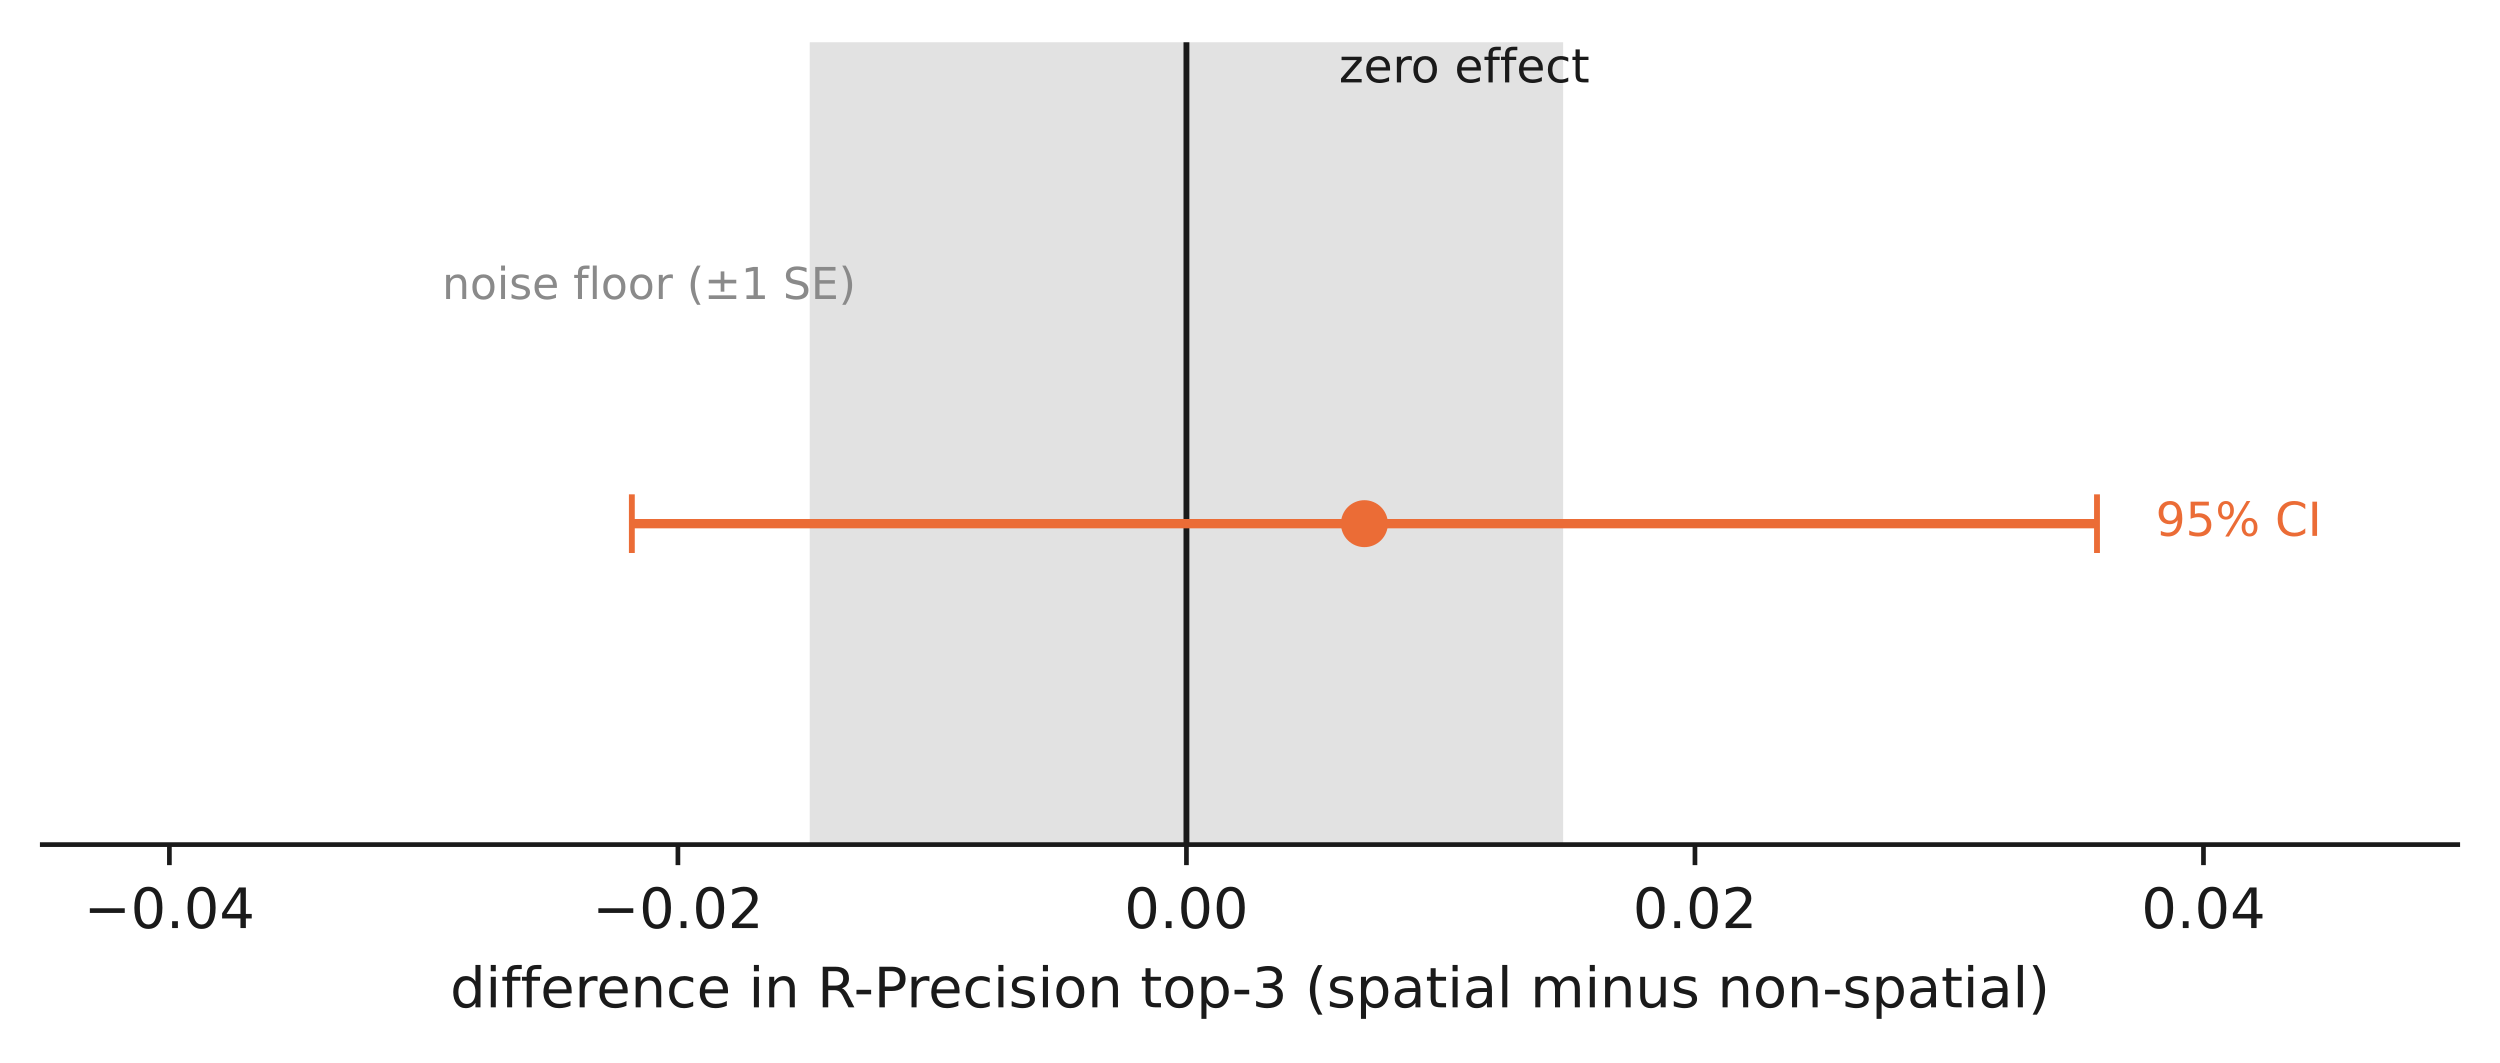
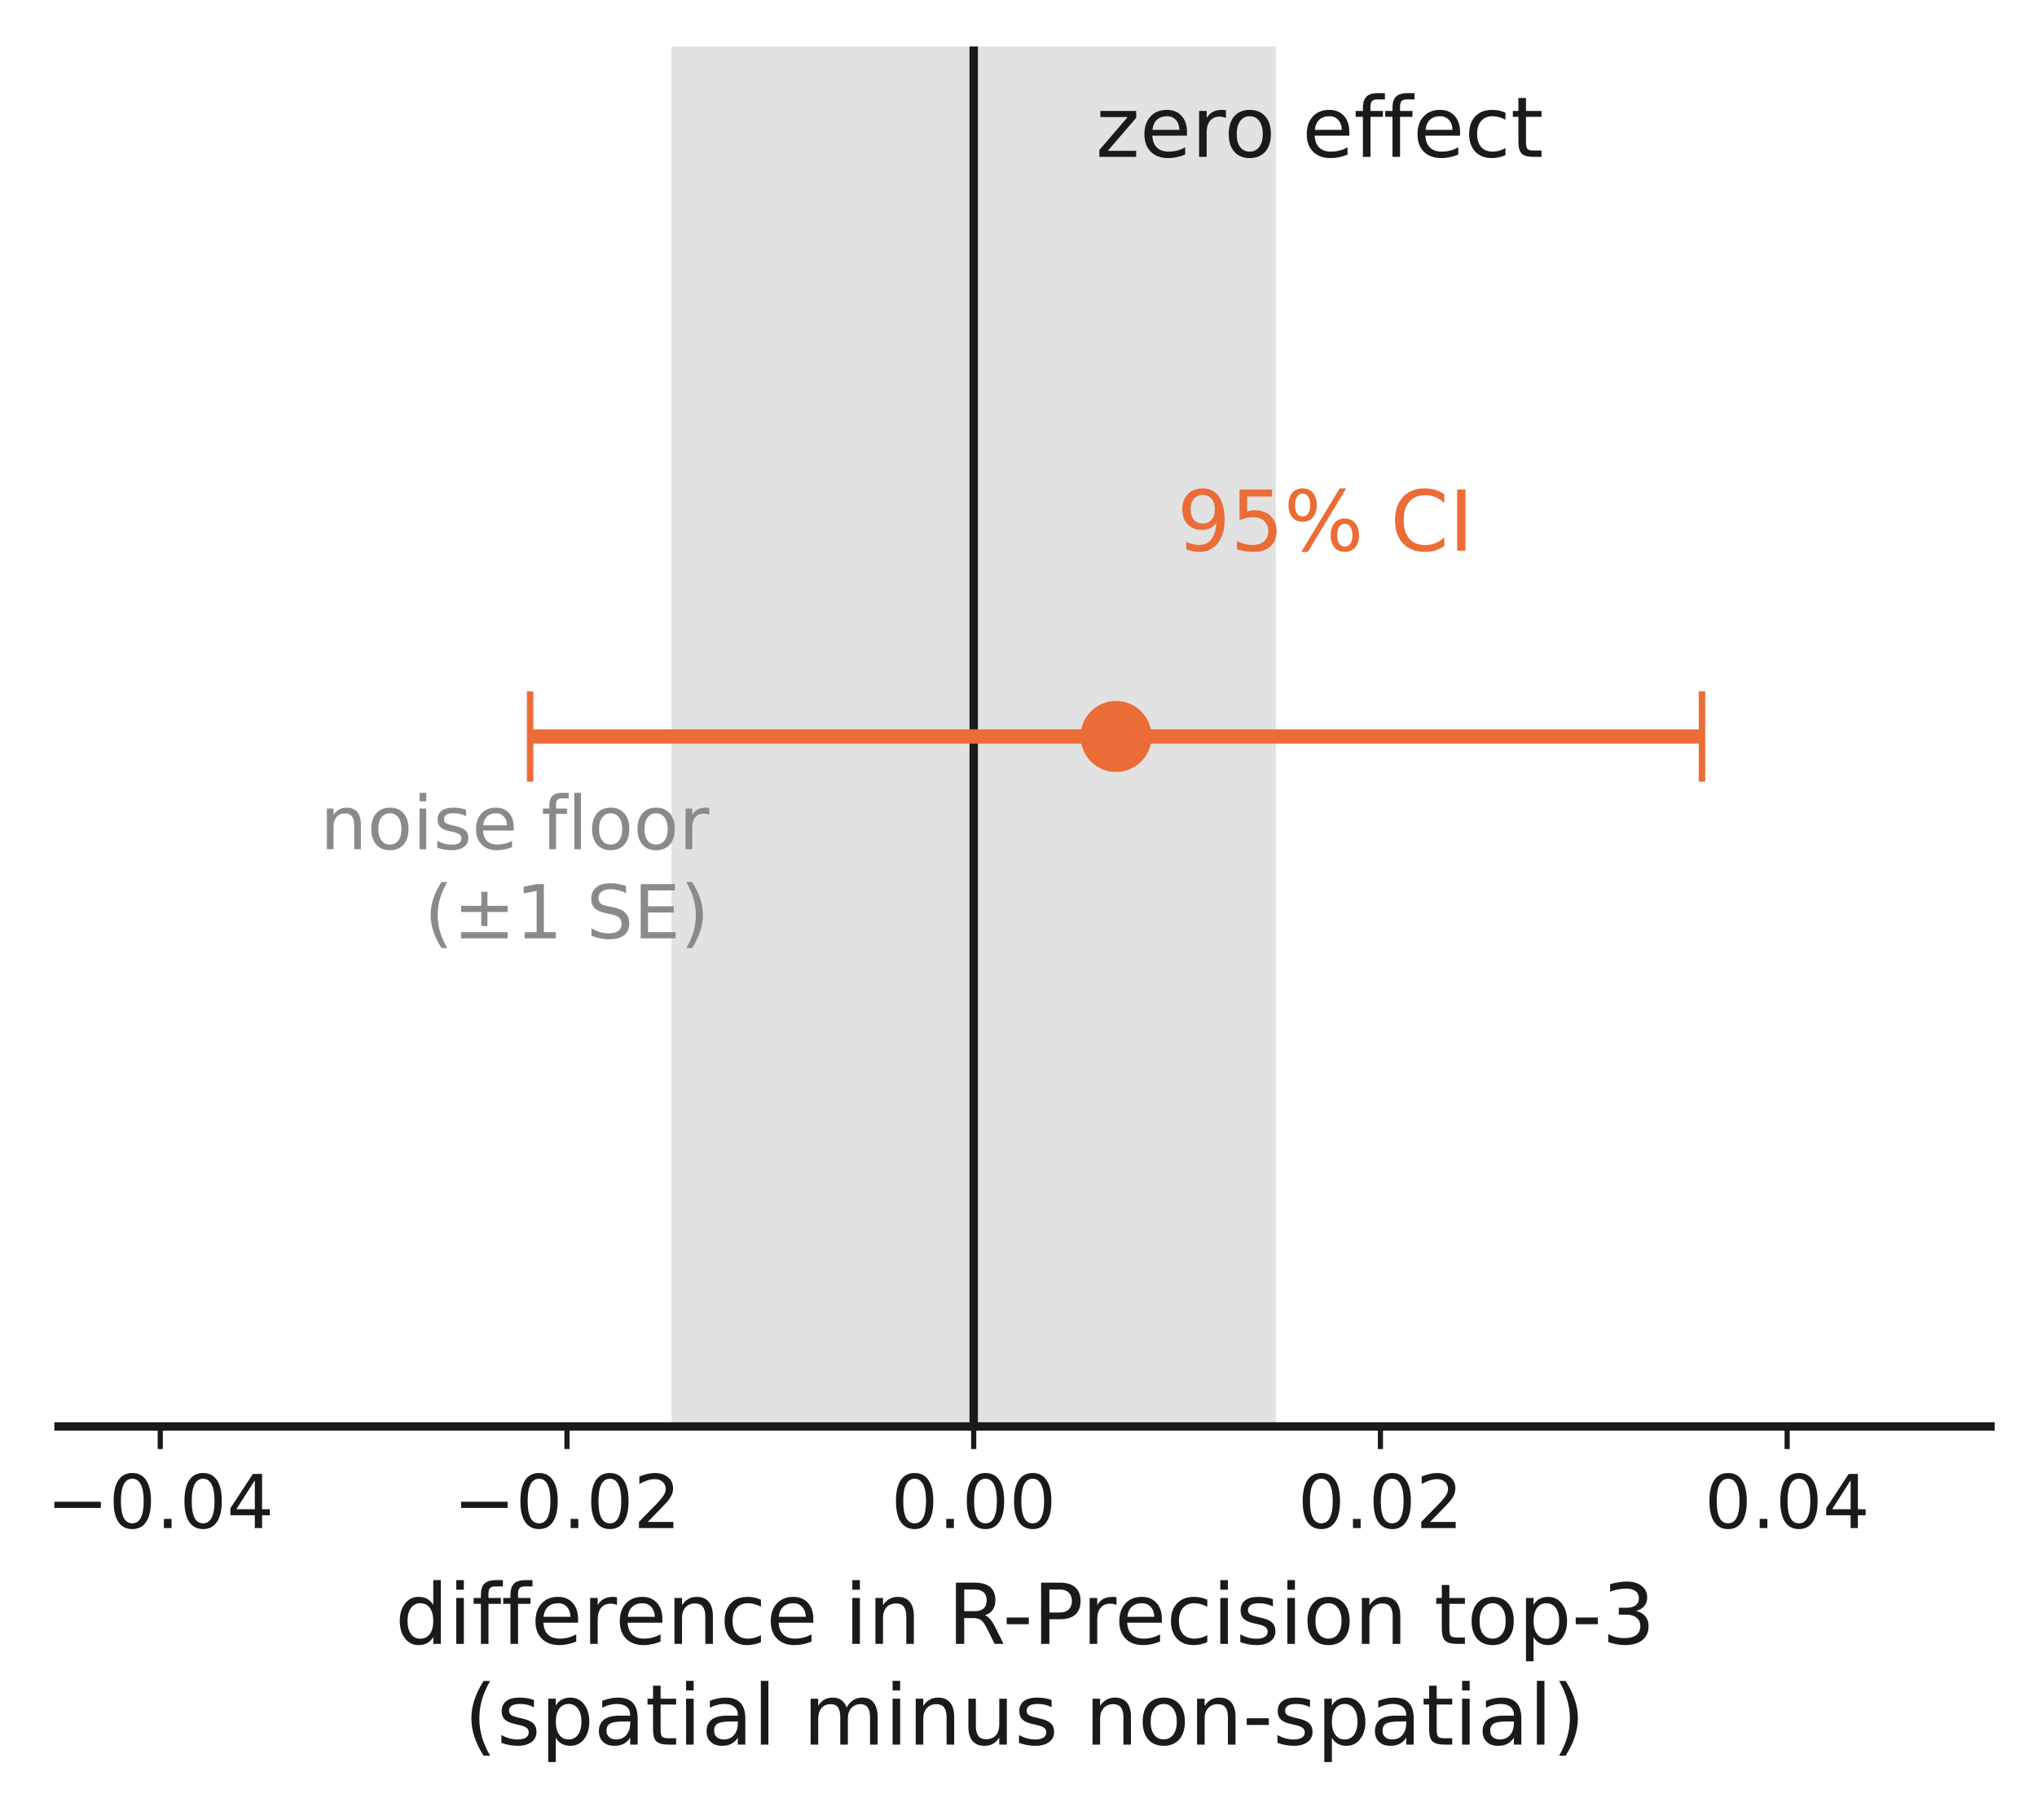
- <svg xmlns="http://www.w3.org/2000/svg" xmlns:xlink="http://www.w3.org/1999/xlink" width="425.88pt" height="181.081pt" viewBox="0 0 425.88 181.081" version="1.1">
+ <svg xmlns="http://www.w3.org/2000/svg" xmlns:xlink="http://www.w3.org/1999/xlink" width="315.508pt" height="281.882pt" viewBox="0 0 315.508 281.882" version="1.1">
  <defs>
    <style type="text/css">*{stroke-linejoin: round; stroke-linecap: butt}</style>
  </defs>
  <g id="figure_1">
    <g id="patch_1">
-       <path d="M 0 181.081  L 425.88 181.081  L 425.88 0  L 0 0  L 0 181.081  z " style="fill: none" />
+       <path d="M 0 281.882  L 315.508 281.882  L 315.508 0  L 0 0  L 0 281.882  z " style="fill: none" />
    </g>
    <g id="axes_1">
      <g id="patch_2">
-         <path d="M 7.2 143.88  L 418.68 143.88  L 418.68 7.2  L 7.2 7.2  L 7.2 143.88  z " style="fill: none" />
+         <path d="M 9.072 220.975  L 308.308 220.975  L 308.308 7.2  L 9.072 7.2  L 9.072 220.975  z " style="fill: none" />
      </g>
      <g id="patch_3">
-         <path d="M 138.44 143.88  L 265.783 143.88  L 265.783 7.2  L 138.44 7.2  z " clip-path="url(#p30a0e38768)" style="fill: #8a8a8a; opacity: 0.25; stroke: #8a8a8a; stroke-linejoin: miter" />
+         <path d="M 104.512 220.975  L 197.118 220.975  L 197.118 7.2  L 104.512 7.2  z " clip-path="url(#p450597bbaa)" style="fill: #8a8a8a; opacity: 0.25; stroke: #8a8a8a; stroke-linejoin: miter" />
      </g>
      <g id="matplotlib.axis_1">
        <g id="xtick_1">
          <g id="line2d_1">
            <defs>
-               <path id="m5908940093" d="M 0 0  L 0 3.5  " style="stroke: #1a1a1a; stroke-width: 0.8" />
+               <path id="m1bfc1e4a95" d="M 0 0  L 0 3.5  " style="stroke: #1a1a1a; stroke-width: 0.8" />
            </defs>
            <g>
-               <use xlink:href="#m5908940093" x="28.857" y="143.88" style="fill: #1a1a1a; stroke: #1a1a1a; stroke-width: 0.8" />
+               <use xlink:href="#m1bfc1e4a95" x="24.821" y="220.975" style="fill: #1a1a1a; stroke: #1a1a1a; stroke-width: 0.8" />
            </g>
          </g>
          <g id="text_1">
-             <text style="font-size: 9.5px; font-family: 'DejaVu Sans', 'Bitstream Vera Sans', 'Computer Modern Sans Serif', 'Lucida Grande', 'Verdana', 'Geneva', 'Lucid', 'Arial', 'Helvetica', 'Avant Garde', sans-serif; text-anchor: middle; fill: #1a1a1a" x="28.857" y="158.098" transform="rotate(-0 28.85684 158.0978)">−0.04</text>
+             <text style="font-size: 11.5px; font-family: 'DejaVu Sans', 'Bitstream Vera Sans', 'Computer Modern Sans Serif', 'Lucida Grande', 'Verdana', 'Geneva', 'Lucid', 'Arial', 'Helvetica', 'Avant Garde', sans-serif; text-anchor: middle; fill: #1a1a1a" x="24.821" y="236.712" transform="rotate(-0 24.82106 236.7122)">−0.04</text>
          </g>
        </g>
        <g id="xtick_2">
          <g id="line2d_2">
            <g>
-               <use xlink:href="#m5908940093" x="115.484" y="143.88" style="fill: #1a1a1a; stroke: #1a1a1a; stroke-width: 0.8" />
+               <use xlink:href="#m1bfc1e4a95" x="87.818" y="220.975" style="fill: #1a1a1a; stroke: #1a1a1a; stroke-width: 0.8" />
            </g>
          </g>
          <g id="text_2">
-             <text style="font-size: 9.5px; font-family: 'DejaVu Sans', 'Bitstream Vera Sans', 'Computer Modern Sans Serif', 'Lucida Grande', 'Verdana', 'Geneva', 'Lucid', 'Arial', 'Helvetica', 'Avant Garde', sans-serif; text-anchor: middle; fill: #1a1a1a" x="115.484" y="158.098" transform="rotate(-0 115.4842 158.0978)">−0.02</text>
+             <text style="font-size: 11.5px; font-family: 'DejaVu Sans', 'Bitstream Vera Sans', 'Computer Modern Sans Serif', 'Lucida Grande', 'Verdana', 'Geneva', 'Lucid', 'Arial', 'Helvetica', 'Avant Garde', sans-serif; text-anchor: middle; fill: #1a1a1a" x="87.818" y="236.712" transform="rotate(-0 87.81806 236.7122)">−0.02</text>
          </g>
        </g>
        <g id="xtick_3">
          <g id="line2d_3">
            <g>
-               <use xlink:href="#m5908940093" x="202.112" y="143.88" style="fill: #1a1a1a; stroke: #1a1a1a; stroke-width: 0.8" />
+               <use xlink:href="#m1bfc1e4a95" x="150.815" y="220.975" style="fill: #1a1a1a; stroke: #1a1a1a; stroke-width: 0.8" />
            </g>
          </g>
          <g id="text_3">
-             <text style="font-size: 9.5px; font-family: 'DejaVu Sans', 'Bitstream Vera Sans', 'Computer Modern Sans Serif', 'Lucida Grande', 'Verdana', 'Geneva', 'Lucid', 'Arial', 'Helvetica', 'Avant Garde', sans-serif; text-anchor: middle; fill: #1a1a1a" x="202.112" y="158.098" transform="rotate(-0 202.1116 158.0978)">0.00</text>
+             <text style="font-size: 11.5px; font-family: 'DejaVu Sans', 'Bitstream Vera Sans', 'Computer Modern Sans Serif', 'Lucida Grande', 'Verdana', 'Geneva', 'Lucid', 'Arial', 'Helvetica', 'Avant Garde', sans-serif; text-anchor: middle; fill: #1a1a1a" x="150.815" y="236.712" transform="rotate(-0 150.8151 236.7122)">0.00</text>
          </g>
        </g>
        <g id="xtick_4">
          <g id="line2d_4">
            <g>
-               <use xlink:href="#m5908940093" x="288.739" y="143.88" style="fill: #1a1a1a; stroke: #1a1a1a; stroke-width: 0.8" />
+               <use xlink:href="#m1bfc1e4a95" x="213.812" y="220.975" style="fill: #1a1a1a; stroke: #1a1a1a; stroke-width: 0.8" />
            </g>
          </g>
          <g id="text_4">
-             <text style="font-size: 9.5px; font-family: 'DejaVu Sans', 'Bitstream Vera Sans', 'Computer Modern Sans Serif', 'Lucida Grande', 'Verdana', 'Geneva', 'Lucid', 'Arial', 'Helvetica', 'Avant Garde', sans-serif; text-anchor: middle; fill: #1a1a1a" x="288.739" y="158.098" transform="rotate(-0 288.7389 158.0978)">0.02</text>
+             <text style="font-size: 11.5px; font-family: 'DejaVu Sans', 'Bitstream Vera Sans', 'Computer Modern Sans Serif', 'Lucida Grande', 'Verdana', 'Geneva', 'Lucid', 'Arial', 'Helvetica', 'Avant Garde', sans-serif; text-anchor: middle; fill: #1a1a1a" x="213.812" y="236.712" transform="rotate(-0 213.8121 236.7122)">0.02</text>
          </g>
        </g>
        <g id="xtick_5">
          <g id="line2d_5">
            <g>
-               <use xlink:href="#m5908940093" x="375.366" y="143.88" style="fill: #1a1a1a; stroke: #1a1a1a; stroke-width: 0.8" />
+               <use xlink:href="#m1bfc1e4a95" x="276.809" y="220.975" style="fill: #1a1a1a; stroke: #1a1a1a; stroke-width: 0.8" />
            </g>
          </g>
          <g id="text_5">
-             <text style="font-size: 9.5px; font-family: 'DejaVu Sans', 'Bitstream Vera Sans', 'Computer Modern Sans Serif', 'Lucida Grande', 'Verdana', 'Geneva', 'Lucid', 'Arial', 'Helvetica', 'Avant Garde', sans-serif; text-anchor: middle; fill: #1a1a1a" x="375.366" y="158.098" transform="rotate(-0 375.3663 158.0978)">0.04</text>
+             <text style="font-size: 11.5px; font-family: 'DejaVu Sans', 'Bitstream Vera Sans', 'Computer Modern Sans Serif', 'Lucida Grande', 'Verdana', 'Geneva', 'Lucid', 'Arial', 'Helvetica', 'Avant Garde', sans-serif; text-anchor: middle; fill: #1a1a1a" x="276.809" y="236.712" transform="rotate(-0 276.8091 236.7122)">0.04</text>
          </g>
        </g>
        <g id="text_6">
-           <text style="font-size: 9.5px; font-family: 'DejaVu Sans', 'Bitstream Vera Sans', 'Computer Modern Sans Serif', 'Lucida Grande', 'Verdana', 'Geneva', 'Lucid', 'Arial', 'Helvetica', 'Avant Garde', sans-serif; text-anchor: middle; fill: #1a1a1a" x="212.94" y="171.599" transform="rotate(-0 212.94 171.5985)">difference in R-Precision top-3 (spatial minus non-spatial)</text>
+           <text style="font-size: 13px; font-family: 'DejaVu Sans', 'Bitstream Vera Sans', 'Computer Modern Sans Serif', 'Lucida Grande', 'Verdana', 'Geneva', 'Lucid', 'Arial', 'Helvetica', 'Avant Garde', sans-serif; fill: #1a1a1a" transform="translate(61.2029 254.6542)">difference in R-Precision top-3</text>
+           <text style="font-size: 13px; font-family: 'DejaVu Sans', 'Bitstream Vera Sans', 'Computer Modern Sans Serif', 'Lucida Grande', 'Verdana', 'Geneva', 'Lucid', 'Arial', 'Helvetica', 'Avant Garde', sans-serif; fill: #1a1a1a" transform="translate(71.88524 270.2577)">(spatial minus non-spatial)</text>
        </g>
      </g>
      <g id="matplotlib.axis_2" />
      <g id="line2d_6">
-         <path d="M 202.112 143.88  L 202.112 7.2  " clip-path="url(#p30a0e38768)" style="fill: none; stroke: #1a1a1a; stroke-linecap: square" />
+         <path d="M 150.815 220.975  L 150.815 7.2  " clip-path="url(#p450597bbaa)" style="fill: none; stroke: #1a1a1a; stroke-width: 1.3; stroke-linecap: square" />
      </g>
      <g id="patch_4">
-         <path d="M 7.2 143.88  L 418.68 143.88  " style="fill: none; stroke: #1a1a1a; stroke-width: 0.8; stroke-linejoin: miter; stroke-linecap: square" />
+         <path d="M 9.072 220.975  L 308.308 220.975  " style="fill: none; stroke: #1a1a1a; stroke-width: 1.3; stroke-linejoin: miter; stroke-linecap: square" />
      </g>
      <g id="text_7">
-         <text style="font-size: 7.5px; font-family: 'DejaVu Sans', 'Bitstream Vera Sans', 'Computer Modern Sans Serif', 'Lucida Grande', 'Verdana', 'Geneva', 'Lucid', 'Arial', 'Helvetica', 'Avant Garde', sans-serif; text-anchor: end; fill: #8a8a8a" x="145.804" y="50.938" transform="rotate(-0 145.8038 50.9376)">noise floor (±1 SE)</text>
+         <text style="font-size: 11.5px; font-family: 'DejaVu Sans', 'Bitstream Vera Sans', 'Computer Modern Sans Serif', 'Lucida Grande', 'Verdana', 'Geneva', 'Lucid', 'Arial', 'Helvetica', 'Avant Garde', sans-serif; fill: #8a8a8a" transform="translate(49.58186 131.5516)">noise floor</text>
+         <text style="font-size: 11.5px; font-family: 'DejaVu Sans', 'Bitstream Vera Sans', 'Computer Modern Sans Serif', 'Lucida Grande', 'Verdana', 'Geneva', 'Lucid', 'Arial', 'Helvetica', 'Avant Garde', sans-serif; fill: #8a8a8a" transform="translate(65.7178 145.3538)">(±1 SE)</text>
      </g>
      <g id="text_8">
-         <text style="font-size: 8px; font-family: 'DejaVu Sans', 'Bitstream Vera Sans', 'Computer Modern Sans Serif', 'Lucida Grande', 'Verdana', 'Geneva', 'Lucid', 'Arial', 'Helvetica', 'Avant Garde', sans-serif; text-anchor: start; fill: #1a1a1a" x="228.1" y="14.034" transform="rotate(-0 228.0998 14.034)">zero effect</text>
+         <text style="font-size: 13px; font-family: 'DejaVu Sans', 'Bitstream Vera Sans', 'Computer Modern Sans Serif', 'Lucida Grande', 'Verdana', 'Geneva', 'Lucid', 'Arial', 'Helvetica', 'Avant Garde', sans-serif; text-anchor: start; fill: #1a1a1a" x="169.714" y="24.302" transform="rotate(-0 169.7142 24.30199)">zero effect</text>
      </g>
      <g id="LineCollection_1">
-         <path d="M 107.636 89.208  L 357.227 89.208  " clip-path="url(#p30a0e38768)" style="fill: none; stroke: #eb6c36; stroke-width: 1.6" />
+         <path d="M 82.111 114.087  L 263.618 114.087  " clip-path="url(#p450597bbaa)" style="fill: none; stroke: #eb6c36; stroke-width: 2.2" />
      </g>
      <g id="line2d_7">
        <defs>
-           <path id="md2b36d02d1" d="M 0 5  L 0 -5  " style="stroke: #eb6c36" />
+           <path id="m919f83676a" d="M 0 7  L 0 -7  " style="stroke: #eb6c36" />
        </defs>
-         <g clip-path="url(#p30a0e38768)">
-           <use xlink:href="#md2b36d02d1" x="107.636" y="89.208" style="fill: #eb6c36; stroke: #eb6c36" />
+         <g clip-path="url(#p450597bbaa)">
+           <use xlink:href="#m919f83676a" x="82.111" y="114.087" style="fill: #eb6c36; stroke: #eb6c36" />
        </g>
      </g>
      <g id="line2d_8">
-         <g clip-path="url(#p30a0e38768)">
-           <use xlink:href="#md2b36d02d1" x="357.227" y="89.208" style="fill: #eb6c36; stroke: #eb6c36" />
+         <g clip-path="url(#p450597bbaa)">
+           <use xlink:href="#m919f83676a" x="263.618" y="114.087" style="fill: #eb6c36; stroke: #eb6c36" />
        </g>
      </g>
      <g id="text_9">
-         <text style="font-size: 8px; font-family: 'DejaVu Sans', 'Bitstream Vera Sans', 'Computer Modern Sans Serif', 'Lucida Grande', 'Verdana', 'Geneva', 'Lucid', 'Arial', 'Helvetica', 'Avant Garde', sans-serif; text-anchor: start; fill: #eb6c36" x="367.227" y="91.286" transform="rotate(-0 367.2265 91.28612)">95% CI</text>
+         <text style="font-size: 13px; font-family: 'DejaVu Sans', 'Bitstream Vera Sans', 'Computer Modern Sans Serif', 'Lucida Grande', 'Verdana', 'Geneva', 'Lucid', 'Arial', 'Helvetica', 'Avant Garde', sans-serif; text-anchor: start; fill: #eb6c36" x="182.314" y="85.311" transform="rotate(-0 182.3136 85.31142)">95% CI</text>
      </g>
      <g id="line2d_9">
        <defs>
-           <path id="m5e3b381286" d="M 0 3.5  C 0.928 3.5 1.819 3.131 2.475 2.475  C 3.131 1.819 3.5 0.928 3.5 0  C 3.5 -0.928 3.131 -1.819 2.475 -2.475  C 1.819 -3.131 0.928 -3.5 0 -3.5  C -0.928 -3.5 -1.819 -3.131 -2.475 -2.475  C -3.131 -1.819 -3.5 -0.928 -3.5 0  C -3.5 0.928 -3.131 1.819 -2.475 2.475  C -1.819 3.131 -0.928 3.5 0 3.5  z " style="stroke: #eb6c36" />
+           <path id="m855082e795" d="M 0 5  C 1.326 5 2.598 4.473 3.536 3.536  C 4.473 2.598 5 1.326 5 0  C 5 -1.326 4.473 -2.598 3.536 -3.536  C 2.598 -4.473 1.326 -5 0 -5  C -1.326 -5 -2.598 -4.473 -3.536 -3.536  C -4.473 -2.598 -5 -1.326 -5 0  C -5 1.326 -4.473 2.598 -3.536 3.536  C -2.598 4.473 -1.326 5 0 5  z " style="stroke: #eb6c36" />
        </defs>
-         <g clip-path="url(#p30a0e38768)">
-           <use xlink:href="#m5e3b381286" x="232.431" y="89.208" style="fill: #eb6c36; stroke: #eb6c36" />
+         <g clip-path="url(#p450597bbaa)">
+           <use xlink:href="#m855082e795" x="172.864" y="114.087" style="fill: #eb6c36; stroke: #eb6c36" />
        </g>
      </g>
    </g>
  </g>
  <defs>
-     <clipPath id="p30a0e38768">
-       <rect x="7.2" y="7.2" width="411.48" height="136.68" />
+     <clipPath id="p450597bbaa">
+       <rect x="9.072" y="7.2" width="299.236" height="213.775" />
    </clipPath>
  </defs>
</svg>
